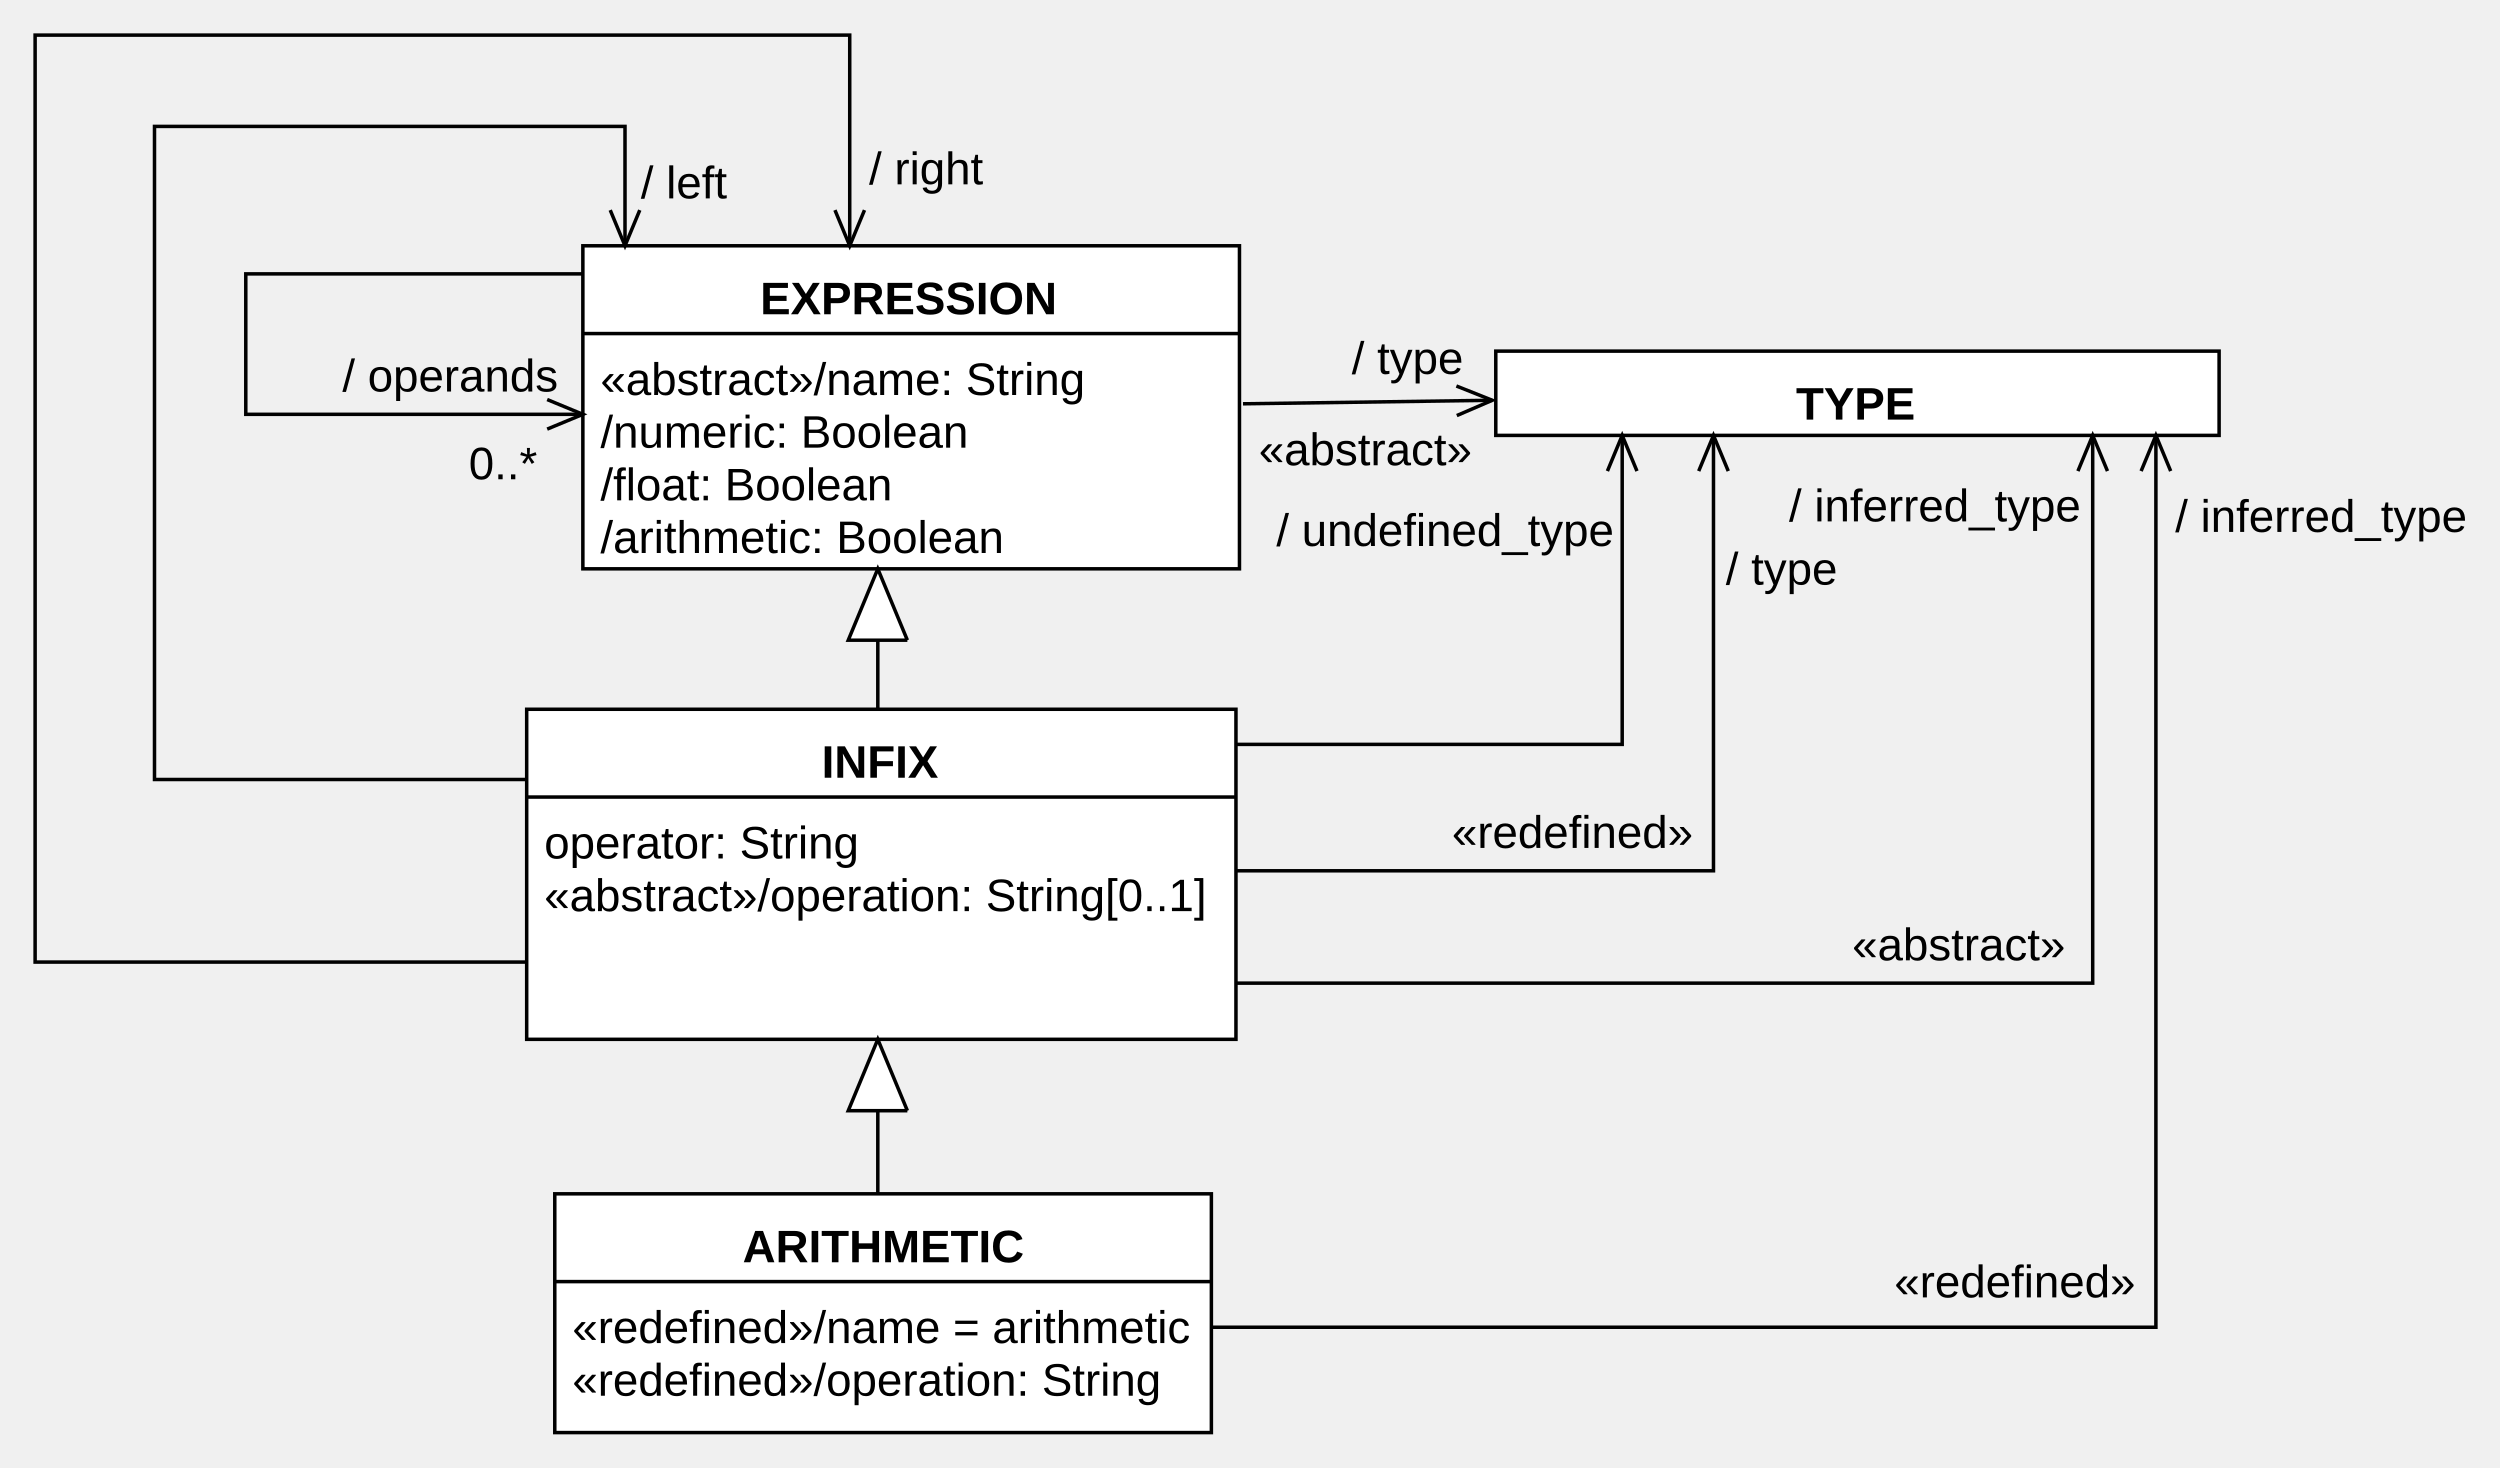
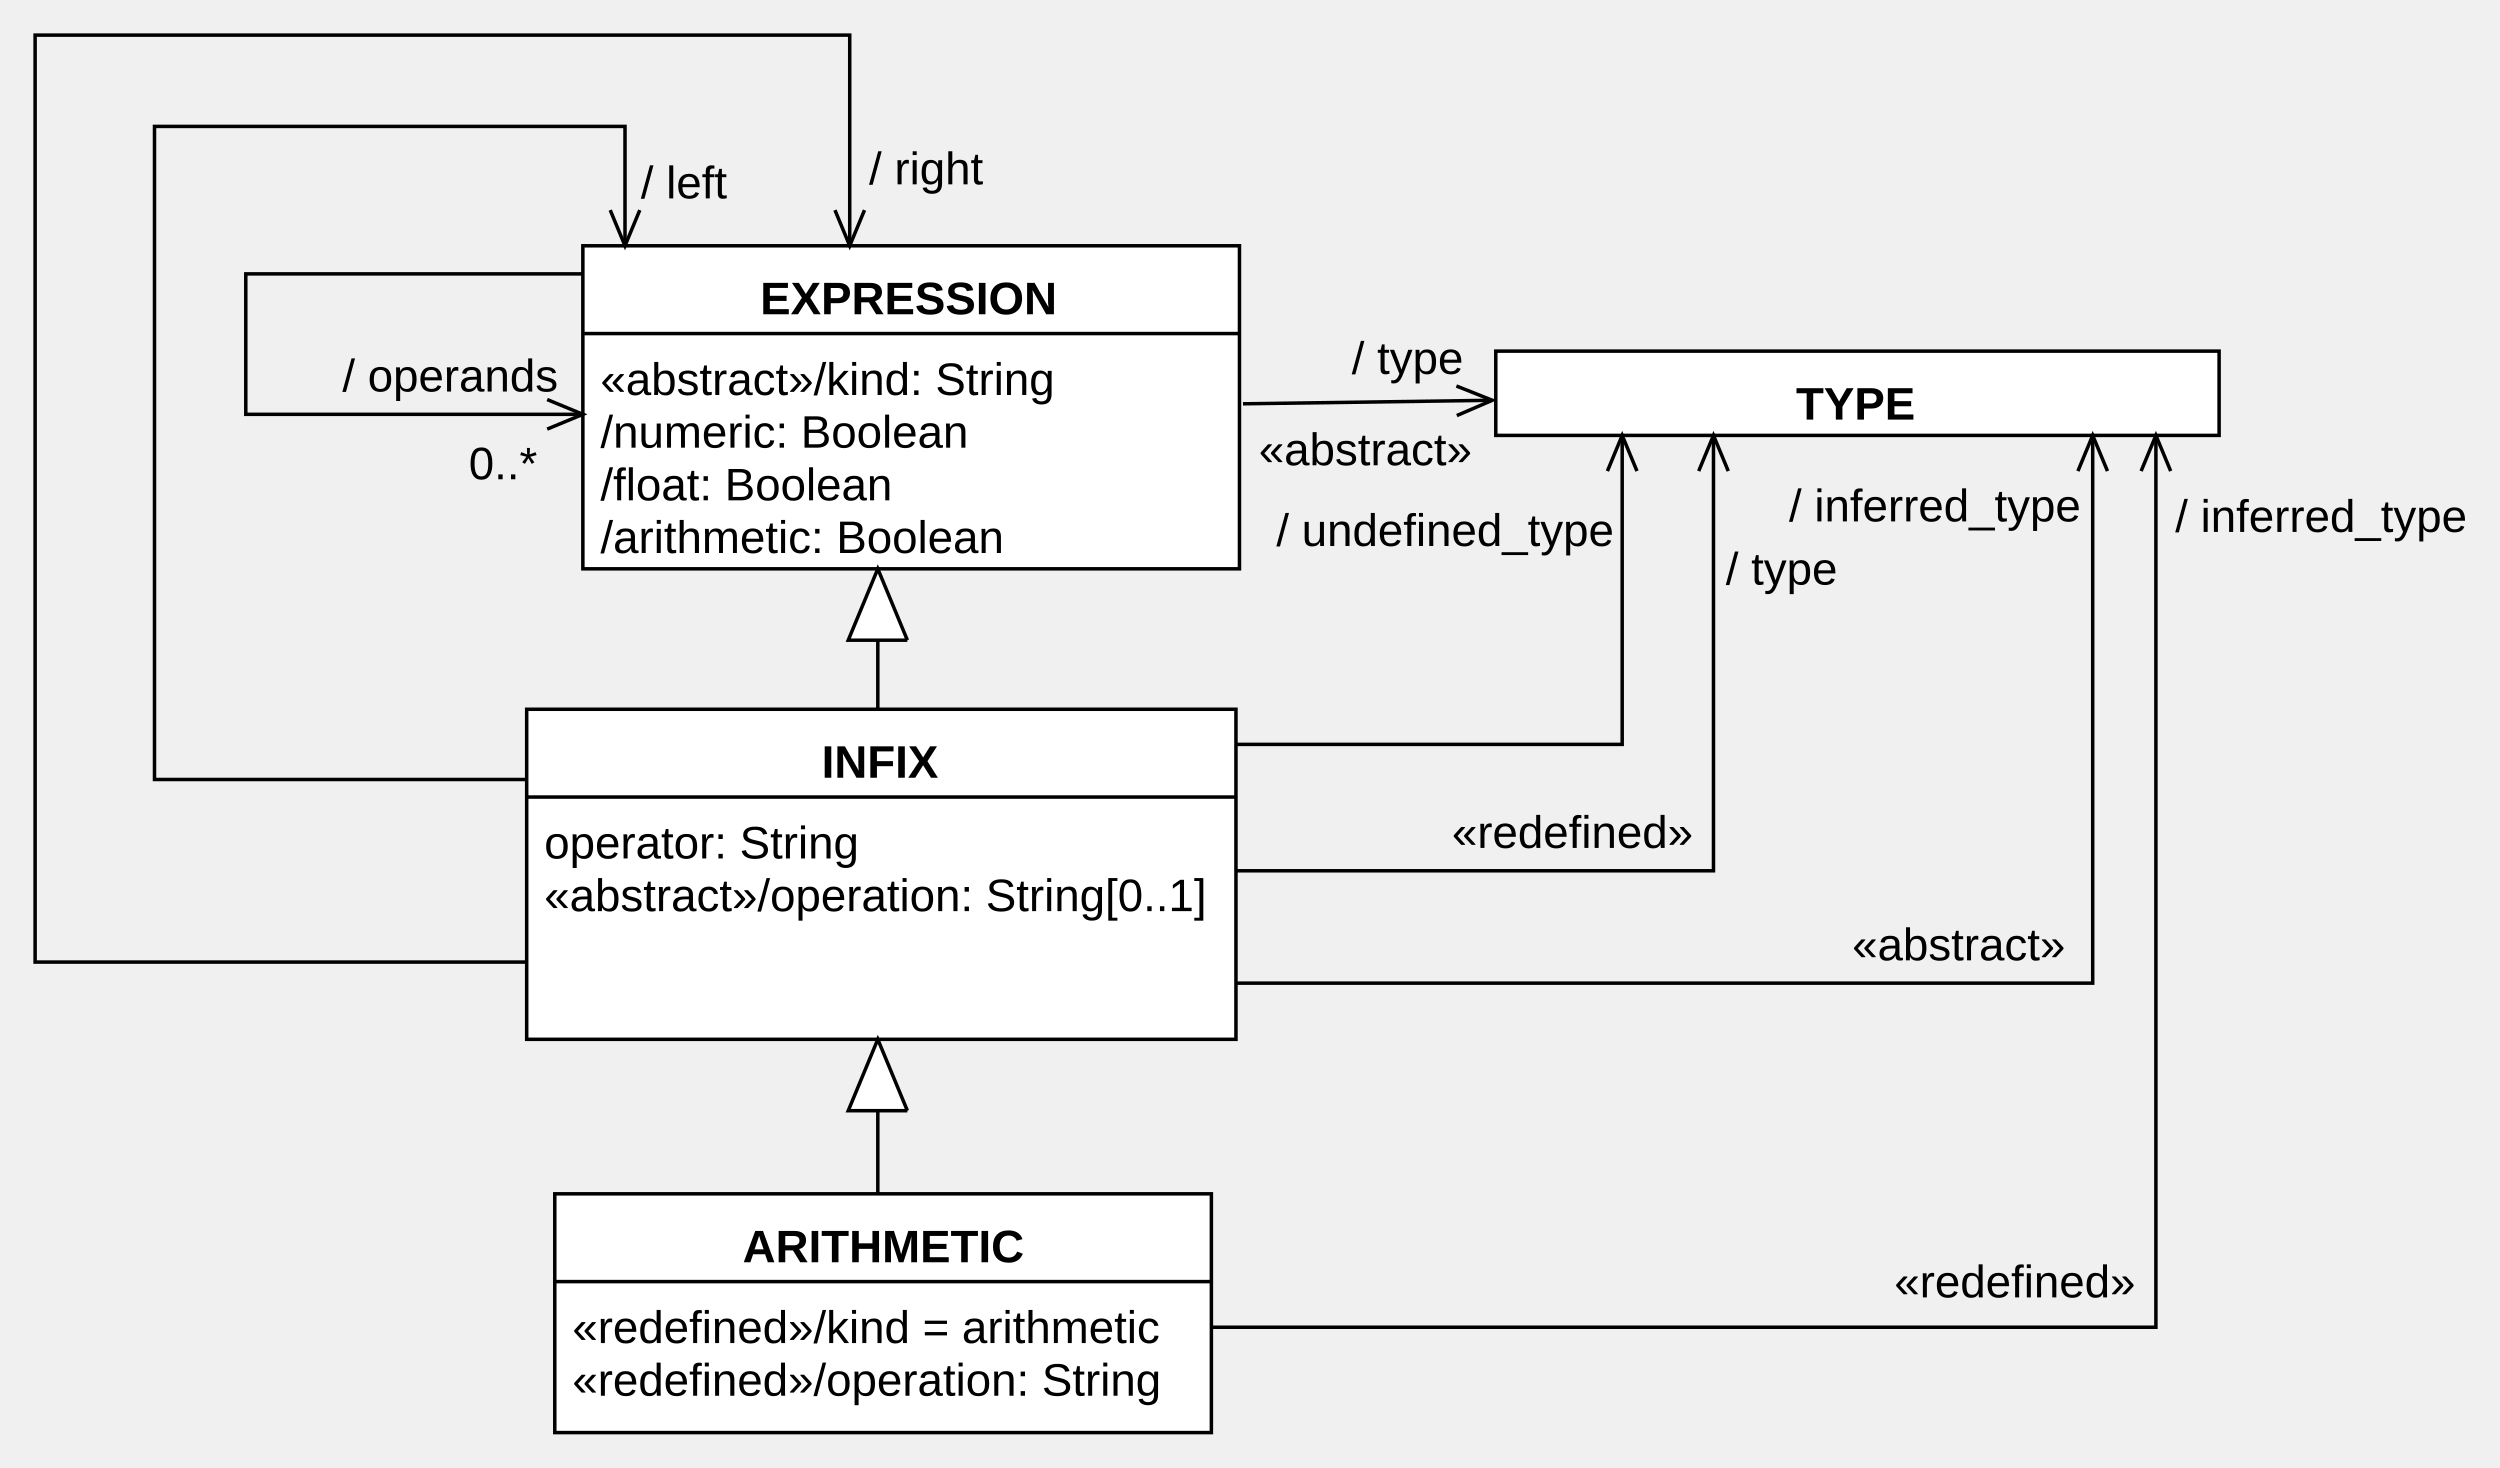
<svg xmlns="http://www.w3.org/2000/svg" version="1.1" width="712" height="418">
  <defs />
  <g>
    <g transform="translate(-38,-12) scale(1,1)">
      <rect fill="#ffffff" stroke="none" x="204" y="82" width="187" height="92" />
    </g>
    <g transform="translate(-38,-12) scale(1,1)">
      <path fill="none" stroke="#000000" d="M 204 82 L 391 82 L 391 174 L 204 174 L 204 82 Z Z" stroke-miterlimit="10" />
    </g>
    <g transform="translate(-38,-12) scale(1,1)">
      <path fill="none" stroke="#000000" d="M 204 107 L 391 107" stroke-miterlimit="10" />
    </g>
    <g transform="translate(-38,-12) scale(1,1)">
      <g>
        <path fill="none" stroke="none" />
        <text fill="#000000" stroke="none" font-family="Arial" font-size="13px" font-style="normal" font-weight="bold" text-decoration="none" x="254.5" y="101.5">EXPRESSION</text>
      </g>
    </g>
    <g transform="translate(-38,-12) scale(1,1)">
      <g>
        <path fill="none" stroke="none" />
-         <text fill="#000000" stroke="none" font-family="Arial" font-size="13px" font-style="normal" font-weight="normal" text-decoration="none" x="209" y="124.5">«abstract»/name: String</text>
+         <text fill="#000000" stroke="none" font-family="Arial" font-size="13px" font-style="normal" font-weight="normal" text-decoration="none" x="209" y="124.5">«abstract»/kind: String</text>
      </g>
    </g>
    <g transform="translate(-38,-12) scale(1,1)">
      <g>
        <path fill="none" stroke="none" />
        <text fill="#000000" stroke="none" font-family="Arial" font-size="13px" font-style="normal" font-weight="normal" text-decoration="none" x="209" y="139.5">/numeric: Boolean</text>
      </g>
    </g>
    <g transform="translate(-38,-12) scale(1,1)">
      <g>
        <path fill="none" stroke="none" />
        <text fill="#000000" stroke="none" font-family="Arial" font-size="13px" font-style="normal" font-weight="normal" text-decoration="none" x="209" y="154.5">/float: Boolean</text>
      </g>
    </g>
    <g transform="translate(-38,-12) scale(1,1)">
      <g>
        <path fill="none" stroke="none" />
        <text fill="#000000" stroke="none" font-family="Arial" font-size="13px" font-style="normal" font-weight="normal" text-decoration="none" x="209" y="169.5">/arithmetic: Boolean</text>
      </g>
    </g>
    <g transform="translate(-38,-12) scale(1,1)">
      <rect fill="#ffffff" stroke="none" x="464" y="112" width="206" height="24" />
    </g>
    <g transform="translate(-38,-12) scale(1,1)">
      <path fill="none" stroke="#000000" d="M 464 112 L 670 112 L 670 136 L 464 136 L 464 112 Z Z" stroke-miterlimit="10" />
    </g>
    <g transform="translate(-38,-12) scale(1,1)">
      <g>
        <path fill="none" stroke="none" />
        <text fill="#000000" stroke="none" font-family="Arial" font-size="13px" font-style="normal" font-weight="bold" text-decoration="none" x="549.5" y="131.5">TYPE</text>
      </g>
    </g>
    <g transform="translate(-38,-12) scale(1,1)">
      <path fill="none" stroke="#000000" d="M 392 127 L 463 126" stroke-miterlimit="10" />
    </g>
    <g transform="translate(-38,-12) scale(1,1)">
      <path fill="none" stroke="#000000" d="M 452.898 130.352 L 463 126 L 452.779 121.934" stroke-miterlimit="10" />
    </g>
    <g transform="translate(-38,-12) scale(1,1)">
      <g>
        <path fill="none" stroke="none" />
        <text fill="#000000" stroke="none" font-family="Arial" font-size="13px" font-style="normal" font-weight="normal" text-decoration="none" x="396.5" y="144.5">«abstract»</text>
      </g>
    </g>
    <g transform="translate(-38,-12) scale(1,1)">
      <g>
        <path fill="none" stroke="none" />
        <text fill="#000000" stroke="none" font-family="Arial" font-size="13px" font-style="normal" font-weight="normal" text-decoration="none" x="422.97" y="118.5">/ type</text>
      </g>
    </g>
    <g transform="translate(-38,-12) scale(1,1)">
      <path fill="none" stroke="#000000" d="M 204 90 L 108 90 L 108 130 L 204 130" stroke-miterlimit="10" />
    </g>
    <g transform="translate(-38,-12) scale(1,1)">
      <path fill="none" stroke="#000000" d="M 193.837 134.21 L 204 130 L 193.837 125.79" stroke-miterlimit="10" />
    </g>
    <g transform="translate(-38,-12) scale(1,1)">
      <g>
        <path fill="none" stroke="none" />
        <text fill="#000000" stroke="none" font-family="Arial" font-size="13px" font-style="normal" font-weight="normal" text-decoration="none" x="135.5" y="123.5">/ operands</text>
      </g>
    </g>
    <g transform="translate(-38,-12) scale(1,1)">
      <g>
        <path fill="none" stroke="none" />
        <text fill="#000000" stroke="none" font-family="Arial" font-size="13px" font-style="normal" font-weight="normal" text-decoration="none" x="171.5" y="148.5">0..*</text>
      </g>
    </g>
    <g transform="translate(-38,-12) scale(1,1)">
      <rect fill="#ffffff" stroke="none" x="188" y="214" width="202" height="94" />
    </g>
    <g transform="translate(-38,-12) scale(1,1)">
      <path fill="none" stroke="#000000" d="M 188 214 L 390 214 L 390 308 L 188 308 L 188 214 Z Z" stroke-miterlimit="10" />
    </g>
    <g transform="translate(-38,-12) scale(1,1)">
      <path fill="none" stroke="#000000" d="M 188 239 L 390 239" stroke-miterlimit="10" />
    </g>
    <g transform="translate(-38,-12) scale(1,1)">
      <g>
        <path fill="none" stroke="none" />
        <text fill="#000000" stroke="none" font-family="Arial" font-size="13px" font-style="normal" font-weight="bold" text-decoration="none" x="272" y="233.5">INFIX</text>
      </g>
    </g>
    <g transform="translate(-38,-12) scale(1,1)">
      <g>
        <path fill="none" stroke="none" />
        <text fill="#000000" stroke="none" font-family="Arial" font-size="13px" font-style="normal" font-weight="normal" text-decoration="none" x="193" y="256.5">operator: String</text>
      </g>
    </g>
    <g transform="translate(-38,-12) scale(1,1)">
      <g>
        <path fill="none" stroke="none" />
        <text fill="#000000" stroke="none" font-family="Arial" font-size="13px" font-style="normal" font-weight="normal" text-decoration="none" x="193" y="271.5">«abstract»/operation: String[0..1]</text>
      </g>
    </g>
    <g transform="translate(-38,-12) scale(1,1)">
      <path fill="none" stroke="#000000" d="M 288 214 L 288 174" stroke-miterlimit="10" />
    </g>
    <g transform="translate(-38,-12) scale(1,1)">
      <path fill="#FFFFFF" stroke="none" d="M 296.419 194.325 L 288 174 L 279.581 194.325" />
    </g>
    <g transform="translate(-38,-12) scale(1,1)">
      <path fill="none" stroke="#000000" d="M 296.419 194.325 L 288 174 L 279.581 194.325 L 296.419 194.325" stroke-miterlimit="10" />
    </g>
    <g transform="translate(-38,-12) scale(1,1)">
      <path fill="none" stroke="#000000" d="M 383 390 L 652 390 L 652 136" stroke-miterlimit="10" />
    </g>
    <g transform="translate(-38,-12) scale(1,1)">
      <path fill="none" stroke="#000000" d="M 656.21 146.163 L 652 136 L 647.79 146.163" stroke-miterlimit="10" />
    </g>
    <g transform="translate(-38,-12) scale(1,1)">
      <g>
        <path fill="none" stroke="none" />
        <text fill="#000000" stroke="none" font-family="Arial" font-size="13px" font-style="normal" font-weight="normal" text-decoration="none" x="577.5" y="381.5">«redefined»</text>
      </g>
    </g>
    <g transform="translate(-38,-12) scale(1,1)">
      <g>
        <path fill="none" stroke="none" />
        <text fill="#000000" stroke="none" font-family="Arial" font-size="13px" font-style="normal" font-weight="normal" text-decoration="none" x="657.5" y="163.5">/ inferred_type</text>
      </g>
    </g>
    <g transform="translate(-38,-12) scale(1,1)">
      <path fill="none" stroke="#000000" d="M 188 234 L 82 234 L 82 48 L 216 48 L 216 82" stroke-miterlimit="10" />
    </g>
    <g transform="translate(-38,-12) scale(1,1)">
      <path fill="none" stroke="#000000" d="M 211.79 71.837 L 216 82 L 220.21 71.837" stroke-miterlimit="10" />
    </g>
    <g transform="translate(-38,-12) scale(1,1)">
      <g>
        <path fill="none" stroke="none" />
        <text fill="#000000" stroke="none" font-family="Arial" font-size="13px" font-style="normal" font-weight="normal" text-decoration="none" x="220.5" y="68.5">/ left</text>
      </g>
    </g>
    <g transform="translate(-38,-12) scale(1,1)">
      <path fill="none" stroke="#000000" d="M 188 286 L 48 286 L 48 22 L 280 22 L 280 82" stroke-miterlimit="10" />
    </g>
    <g transform="translate(-38,-12) scale(1,1)">
      <path fill="none" stroke="#000000" d="M 275.79 71.837 L 280 82 L 284.21 71.837" stroke-miterlimit="10" />
    </g>
    <g transform="translate(-38,-12) scale(1,1)">
      <g>
        <path fill="none" stroke="none" />
        <text fill="#000000" stroke="none" font-family="Arial" font-size="13px" font-style="normal" font-weight="normal" text-decoration="none" x="285.5" y="64.5">/ right</text>
      </g>
    </g>
    <g transform="translate(-38,-12) scale(1,1)">
      <rect fill="#ffffff" stroke="none" x="196" y="352" width="187" height="68" />
    </g>
    <g transform="translate(-38,-12) scale(1,1)">
      <path fill="none" stroke="#000000" d="M 196 352 L 383 352 L 383 420 L 196 420 L 196 352 Z Z" stroke-miterlimit="10" />
    </g>
    <g transform="translate(-38,-12) scale(1,1)">
      <path fill="none" stroke="#000000" d="M 196 377 L 383 377" stroke-miterlimit="10" />
    </g>
    <g transform="translate(-38,-12) scale(1,1)">
      <g>
        <path fill="none" stroke="none" />
        <text fill="#000000" stroke="none" font-family="Arial" font-size="13px" font-style="normal" font-weight="bold" text-decoration="none" x="249.5" y="371.5">ARITHMETIC</text>
      </g>
    </g>
    <g transform="translate(-38,-12) scale(1,1)">
      <g>
        <path fill="none" stroke="none" />
-         <text fill="#000000" stroke="none" font-family="Arial" font-size="13px" font-style="normal" font-weight="normal" text-decoration="none" x="201" y="394.5">«redefined»/name = arithmetic</text>
+         <text fill="#000000" stroke="none" font-family="Arial" font-size="13px" font-style="normal" font-weight="normal" text-decoration="none" x="201" y="394.5">«redefined»/kind = arithmetic</text>
      </g>
    </g>
    <g transform="translate(-38,-12) scale(1,1)">
      <g>
        <path fill="none" stroke="none" />
        <text fill="#000000" stroke="none" font-family="Arial" font-size="13px" font-style="normal" font-weight="normal" text-decoration="none" x="201" y="409.5">«redefined»/operation: String</text>
      </g>
    </g>
    <g transform="translate(-38,-12) scale(1,1)">
      <path fill="none" stroke="#000000" d="M 390 224 L 500 224 L 500 136" stroke-miterlimit="10" />
    </g>
    <g transform="translate(-38,-12) scale(1,1)">
      <path fill="none" stroke="#000000" d="M 504.21 146.163 L 500 136 L 495.79 146.163" stroke-miterlimit="10" />
    </g>
    <g transform="translate(-38,-12) scale(1,1)">
      <g>
        <path fill="none" stroke="none" />
        <text fill="#000000" stroke="none" font-family="Arial" font-size="13px" font-style="normal" font-weight="normal" text-decoration="none" x="401.5" y="167.5">/ undefined_type</text>
      </g>
    </g>
    <g transform="translate(-38,-12) scale(1,1)">
      <path fill="none" stroke="#000000" d="M 288 352 L 288 308" stroke-miterlimit="10" />
    </g>
    <g transform="translate(-38,-12) scale(1,1)">
      <path fill="#FFFFFF" stroke="none" d="M 296.419 328.325 L 288 308 L 279.581 328.325" />
    </g>
    <g transform="translate(-38,-12) scale(1,1)">
      <path fill="none" stroke="#000000" d="M 296.419 328.325 L 288 308 L 279.581 328.325 L 296.419 328.325" stroke-miterlimit="10" />
    </g>
    <g transform="translate(-38,-12) scale(1,1)">
      <path fill="none" stroke="#000000" d="M 390 260 L 526 260 L 526 136" stroke-miterlimit="10" />
    </g>
    <g transform="translate(-38,-12) scale(1,1)">
      <path fill="none" stroke="#000000" d="M 530.21 146.163 L 526 136 L 521.79 146.163" stroke-miterlimit="10" />
    </g>
    <g transform="translate(-38,-12) scale(1,1)">
      <g>
        <path fill="none" stroke="none" />
        <text fill="#000000" stroke="none" font-family="Arial" font-size="13px" font-style="normal" font-weight="normal" text-decoration="none" x="451.5" y="253.5">«redefined»</text>
      </g>
    </g>
    <g transform="translate(-38,-12) scale(1,1)">
      <g>
        <path fill="none" stroke="none" />
        <text fill="#000000" stroke="none" font-family="Arial" font-size="13px" font-style="normal" font-weight="normal" text-decoration="none" x="529.5" y="178.5">/ type</text>
      </g>
    </g>
    <g transform="translate(-38,-12) scale(1,1)">
      <path fill="none" stroke="#000000" d="M 390 292 L 634 292 L 634 136" stroke-miterlimit="10" />
    </g>
    <g transform="translate(-38,-12) scale(1,1)">
      <path fill="none" stroke="#000000" d="M 638.21 146.163 L 634 136 L 629.79 146.163" stroke-miterlimit="10" />
    </g>
    <g transform="translate(-38,-12) scale(1,1)">
      <g>
        <path fill="none" stroke="none" />
        <text fill="#000000" stroke="none" font-family="Arial" font-size="13px" font-style="normal" font-weight="normal" text-decoration="none" x="565.5" y="285.5">«abstract»</text>
      </g>
    </g>
    <g transform="translate(-38,-12) scale(1,1)">
      <g>
        <path fill="none" stroke="none" />
        <text fill="#000000" stroke="none" font-family="Arial" font-size="13px" font-style="normal" font-weight="normal" text-decoration="none" x="547.5" y="160.5">/ inferred_type</text>
      </g>
    </g>
  </g>
</svg>
